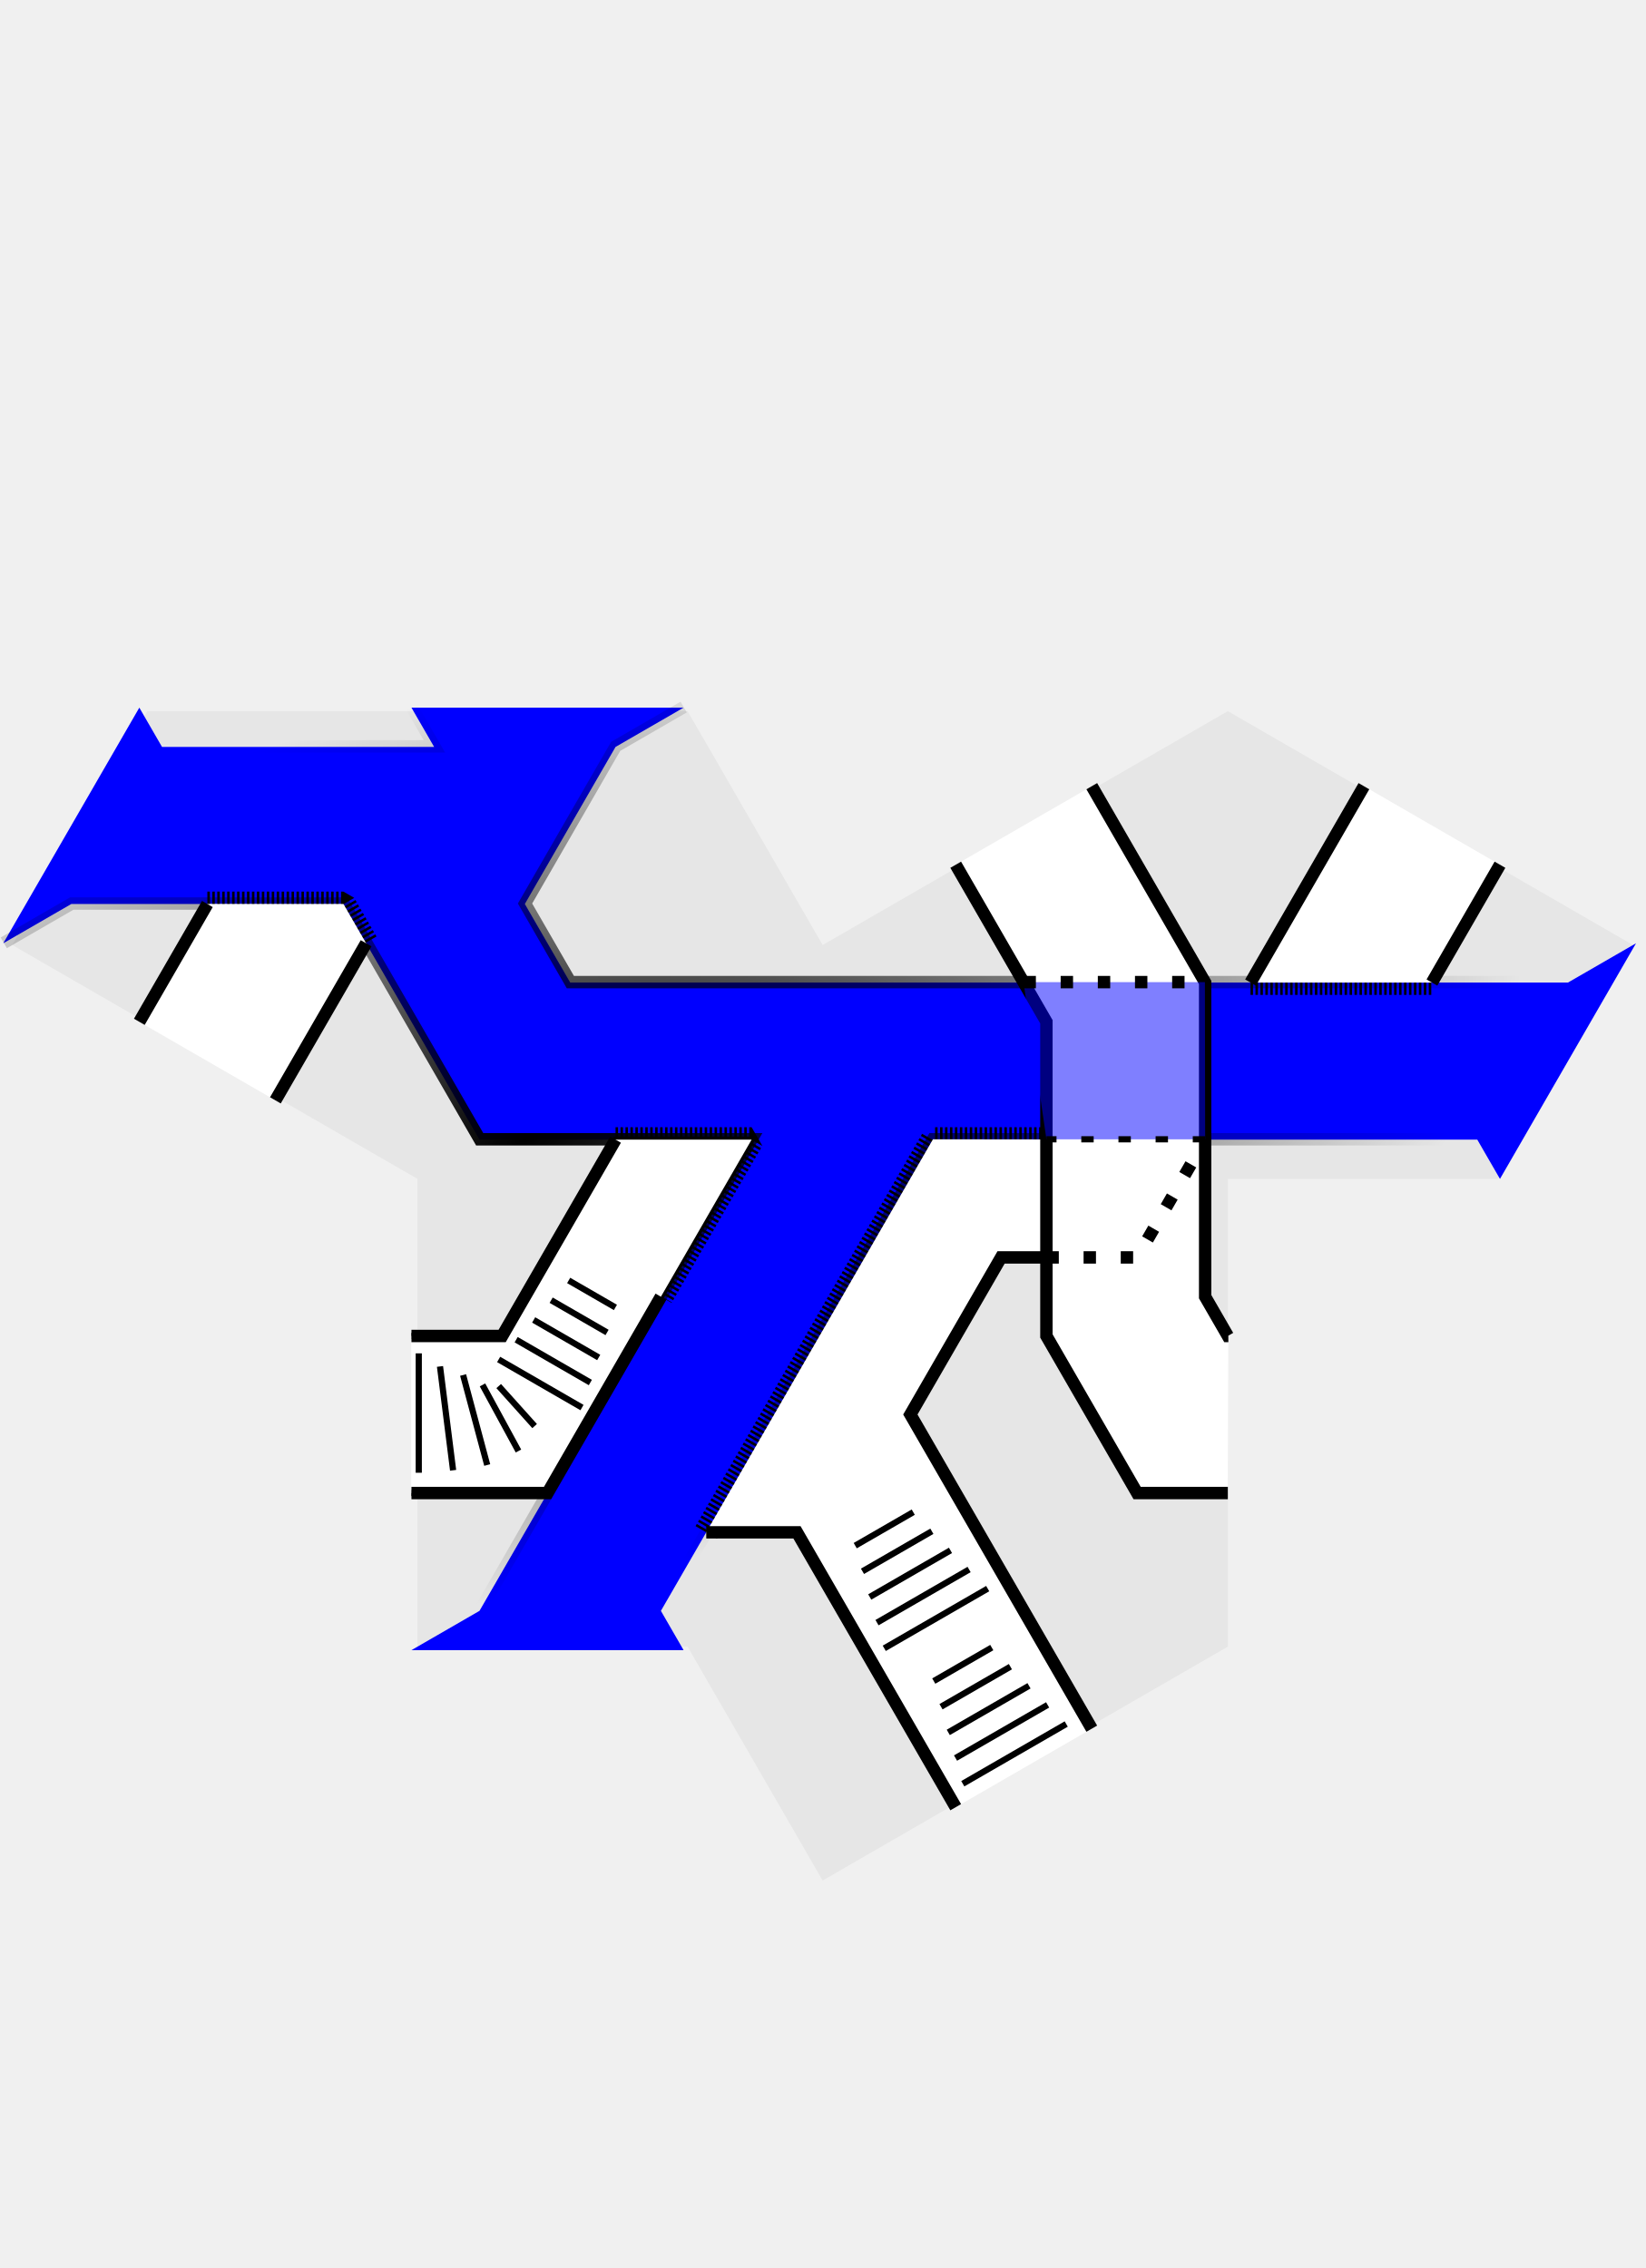
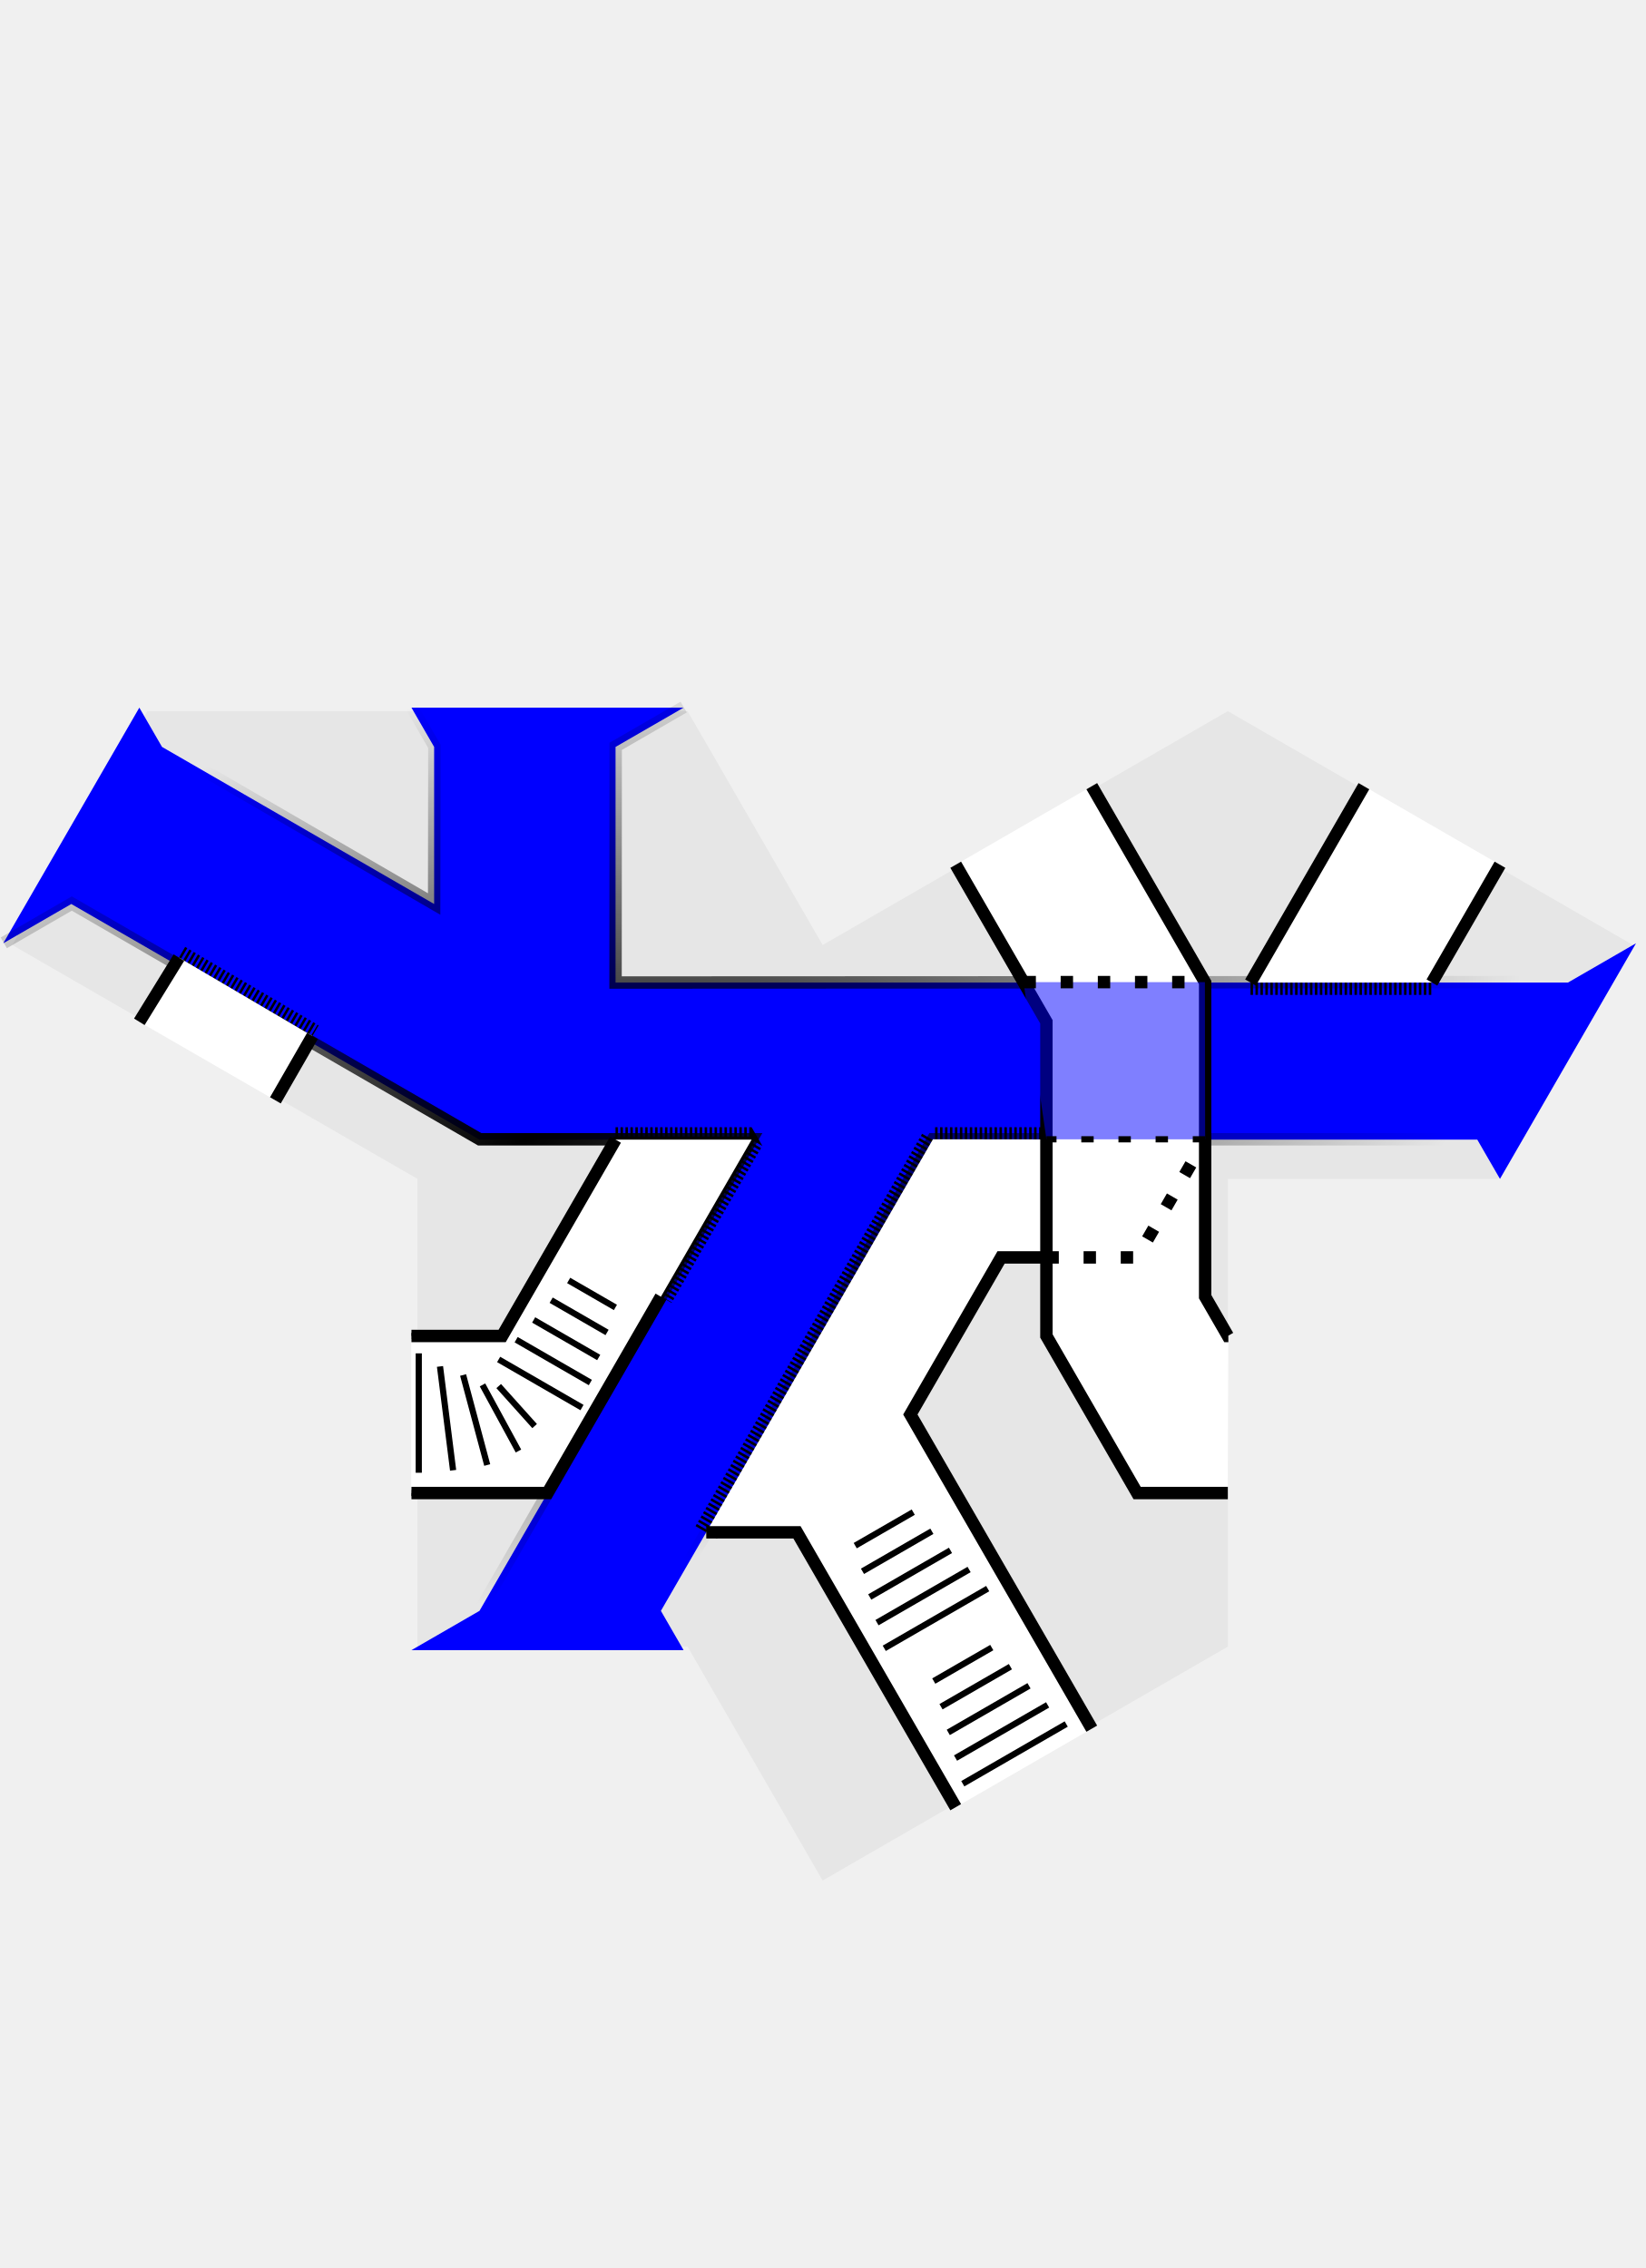
<svg xmlns="http://www.w3.org/2000/svg" xmlns:xlink="http://www.w3.org/1999/xlink" width="132.825mm" height="183.132mm" viewBox="-46.366 -53.116 182.732 96.257" version="1.1" id="svg5">
  <defs id="defs2">
    <linearGradient id="linearGradient935">
      <stop style="stop-color:#000000;stop-opacity:1;" offset="0" id="stop931" />
      <stop style="stop-color:#000000;stop-opacity:0;" offset="1" id="stop933" />
    </linearGradient>
    <radialGradient xlink:href="#linearGradient935" id="radialGradient937" cx="54.456" cy="2.869" fx="54.456" fy="2.869" r="52.977" gradientTransform="matrix(0.9117069,0.213867,-0.487994,2.080302,60.03804,30.46122)" gradientUnits="userSpaceOnUse" />
  </defs>
  <g id="layer1" transform="translate(-24.41474,76.56603)">
    <g id="g1594">
      <g id="g443" transform="matrix(0,-1,-1,0,84.41476,27.35703)">
        <path style="opacity:1;fill:#e6e6e6;stroke:none;stroke-width:2;stroke-opacity:1;stop-color:#000000" d="M 103.923,60 129.904,105 155.885,90 V 30 l -25.981,-15 25.981,-45 -25.981,-45 -25.981,15 V -30 H 51.962 L 25.981,15 51.962,30 v 30 z" id="border" />
        <g id="dungeon">
-           <path id="path13898" style="fill:#0000ff;fill-opacity:1;stroke:none;stroke-width:1.376;stop-color:#000000" d="m 103.924,-60.223 4.362,2.519 V 2.742 L 55.938,32.965 51.576,30.446 v 30.223 l 4.362,-7.556 52.348,-30.223 v 30.223 l 26.174,15.111 v 30.223 l -4.362,7.556 26.174,-15.111 -4.362,-2.519 V 58.15 l 4.362,2.519 V 30.446 l -4.362,7.556 -17.449,10.074 -8.725,-5.037 V -67.779 l 4.362,-7.556 -26.174,15.111" />
+           <path id="path13898" style="fill:#0000ff;fill-opacity:1;stroke:none;stroke-width:1.376;stop-color:#000000" d="m 103.924,-60.223 4.362,2.519 V 2.742 L 55.938,32.965 51.576,30.446 v 30.223 l 4.362,-7.556 52.348,-30.223 v 30.223 l 26.174,45.334 -4.362,7.556 26.174,-15.111 -4.362,-2.519 -17.449,-30.223 17.449,0 4.362,2.519 V 30.446 l -4.362,7.556 -26.174,0 0,-105.78 4.362,-7.556 -26.174,15.111" />
          <path id="path2230" style="fill:none;stroke:#000000;stroke-width:3.78;stop-color:#000000" d="M 167.058 335.809 L 167.059 335.81 " transform="matrix(0,-0.3639978,-0.3639978,0,234.8816,106.366)" />
          <path style="fill:none;fill-opacity:0.999;stroke:#000000;stroke-width:2.751;stroke-linejoin:bevel;stroke-miterlimit:4;stroke-dasharray:0.275, 0.275;stroke-dashoffset:0;stop-color:#000000" d="M 64.663,27.927 108.286,2.742 V -12.37" id="path1749" />
-           <path id="path2106" style="fill:none;stroke:url(#radialGradient937);stroke-width:1.376;stop-color:#000000;fill-opacity:1" d="m 103.957,-60.175 4.365,2.517 V 2.75 L 55.941,32.953 51.576,30.436 m 0,30.204 4.365,-7.551 52.381,-30.204 v 30.204 l 26.191,15.102 v 30.204 l -4.365,7.551 m 26.191,-15.102 -4.365,-2.517 V 58.123 l 4.365,2.517 m 0,-30.204 -4.365,7.551 -17.46,10.068 -8.73,-5.034 V -67.726 l 4.365,-7.551" />
+           <path id="path2106" style="fill:none;fill-opacity:1;stroke:url(#radialGradient937);stroke-width:1.376;stop-color:#000000" d="m 103.957,-60.175 4.365,2.517 V 2.75 L 55.941,32.953 51.576,30.436 m 0,30.204 4.365,-7.551 52.381,-30.204 v 30.204 l 26.191,45.305 -4.365,7.551 m 26.191,-15.102 -4.365,-2.517 -17.514,-30.176 17.514,-0.027 4.365,2.517 m 0,-30.204 -4.365,7.551 -26.238,0.015 0.048,-105.727 4.365,-7.551" />
          <path id="path8780" style="fill:#ffffff;stroke:none;stroke-width:1.376;stop-color:#000000" d="m 34.127,0.223 30.536,17.63 2e-5,10.074 43.66,-25.178 -0.037,-30.231 -13.087,7.556 V -4.814 L 77.75,5.26 42.851,-14.889" />
          <path id="path3237" style="fill:none;stroke:#000000;stroke-width:1.376;stop-color:#000000" d="M 34.127,0.223 64.663,17.853 V 27.927 M 42.851,-14.889 77.75,5.26 95.199,-4.814 V -19.926 l 13.087,-7.556" />
          <path id="path3245" style="fill:#ffffff;stroke:none;stroke-width:1.376;stop-color:#000000" d="m 69.025,-30 v 10.074 l 17.449,10.074 H 121.373 L 138.822,0.223 147.547,-14.889 125.735,-27.481 H 108.286 90.837 l -4.362,-2.519 v 0 -0.057" />
          <path id="path8372" style="fill:none;stroke:#000000;stroke-width:1.376;stop-color:#000000" d="M 138.822,0.223 121.373,-9.851 H 86.474 L 69.025,-19.926 V -30 M 147.547,-14.889 125.735,-27.481 H 108.286 90.837 l -4.362,-2.519 v 0 -0.057" />
          <path id="path9455" style="fill:#0000ff;fill-opacity:0.5;stroke:none;stroke-width:3.78;stroke-miterlimit:4;stroke-dasharray:3.78, 7.559;stroke-dashoffset:0;stop-color:#000000" transform="matrix(0,-0.3639978,-0.3639978,0,234.8816,106.366)" d="m 312.287,299.724 h 55.351 l 0.077,47.968 h -48.434" />
          <path id="path14227" style="fill:none;stroke:#000000;stroke-width:3.78;stop-color:#000000;stroke-miterlimit:4;stroke-dasharray:3.78,7.559;stroke-dashoffset:0" d="M 319.282 383.746 L 346.957 383.746 L 367.715 347.793 " transform="matrix(0,-0.3639978,-0.3639978,0,234.8816,106.366)" />
          <path style="fill:none;fill-opacity:0.5;stroke:#000000;stroke-width:1.89;stroke-miterlimit:4;stroke-dasharray:3.78, 7.559;stroke-dashoffset:0;stop-color:#000000" d="M 367.715,347.692 H 319.281" transform="matrix(0,-0.3639978,-0.3639978,0,234.8816,106.366)" id="path14505" />
          <path style="fill:none;fill-opacity:0.5;stroke:#000000;stroke-width:3.78;stroke-miterlimit:4;stroke-dasharray:3.78, 7.559;stroke-dashoffset:0;stop-color:#000000" d="m 312.287,299.724 h 55.351" transform="matrix(0,-0.3639978,-0.3639978,0,234.8816,106.366)" id="path14408" />
          <path style="fill:none;fill-opacity:0.999;stroke:#000000;stroke-width:2.751;stop-color:#000000;stroke-miterlimit:4;stroke-dasharray:0.275, 0.275;stroke-dashoffset:0;stroke-linejoin:bevel" d="M 108.286,38.002 V 22.89 L 90.837,32.965" id="path1615" />
-           <path style="fill:none;fill-opacity:0.999;stroke:#000000;stroke-width:2.751;stroke-linejoin:bevel;stroke-miterlimit:4;stroke-dasharray:0.275, 0.275;stroke-dashoffset:0;stop-color:#000000" d="M 134.46,83.336 V 68.225 l -4.362,-2.519" id="path1864" />
+           <path style="fill:none;fill-opacity:0.999;stroke:#000000;stroke-width:2.751;stroke-linejoin:bevel;stroke-miterlimit:4;stroke-dasharray:0.275, 0.275;stroke-dashoffset:0;stop-color:#000000" d="M 128.505,86.497 119.795,71.67" id="path1864" />
          <path style="fill:none;fill-opacity:0.999;stroke:#000000;stroke-width:2.751;stroke-linejoin:bevel;stroke-miterlimit:4;stroke-dasharray:0.275, 0.275;stroke-dashoffset:0;stop-color:#000000" d="M 125.735,-32.519 V -52.667" id="path1866" />
        </g>
        <path style="fill:#ffffff;stroke:none;stroke-width:0.688;stop-color:#000000" d="M 147.547,-45.112 125.735,-32.519 v -20.149 l 13.087,-7.556" id="path7408" />
-         <path style="fill:#ffffff;stroke:none;stroke-width:0.688;stop-color:#000000" d="m 112.648,75.78 17.449,-10.074 4.362,2.519 v 15.111 l -13.087,7.556" id="path7640" />
+         <path style="fill:#ffffff;stroke:none;stroke-width:0.688;stop-color:#000000" d="m 112.648,75.78 7.147,-4.11 8.71,14.827 -7.132,4.395" id="path7640" />
        <path style="fill:#ffffff;stroke:#000000;stroke-width:0.688;stop-color:#000000" d="M 86.474,60.669 V 50.595 L 108.286,38.002 V 22.89 L 69.025,45.557 v 15.111" id="path7642" />
-         <path style="fill:none;stroke:#000000;stroke-width:1.376;stop-color:#000000" d="m 112.648,75.78 17.449,-10.074 m 4.362,17.63 -13.087,7.556" id="path7742" />
+         <path style="fill:none;stroke:#000000;stroke-width:1.376;stop-color:#000000" d="m 112.648,75.78 7.147,-4.11 m 8.71,14.827 -7.132,4.395" id="path7742" />
        <path style="fill:none;stroke:#000000;stroke-width:1.376;stop-color:#000000" d="M 147.547,-45.112 125.735,-32.519 m 0,-20.149 13.087,-7.556" id="path8160" />
        <path style="fill:#ffffff;stroke:none;stroke-width:0.688;stop-color:#000000" d="M 86.474,60.669 V 50.595 L 108.286,38.002 V 22.89 L 69.025,45.557 v 15.111" id="path14700" />
        <path style="fill:none;stroke:#000000;stroke-width:1.376;stop-color:#000000" d="M 86.474,60.669 V 50.595 L 108.286,38.002 M 69.025,60.669 V 45.557 L 90.837,32.965" id="path14702" />
        <rect style="fill:none;fill-opacity:0.5;stroke:none;stroke-width:1.376;stroke-miterlimit:4;stroke-dasharray:1.376, 2.751;stroke-dashoffset:0;stop-color:#000000" id="rect15114" width="10.074" height="17.449" x="-60.669" y="-86.474" transform="matrix(0,-1,-1,0,0,0)" />
        <path id="path4909" style="fill:none;stroke:#000000;stroke-width:0.688;stop-color:#000000" d="M 36.736,-0.564 43.369,-12.052 m 2.123,2.067 -5.905,10.227 m 2.851,0.806 5.177,-8.966 m 2.123,2.067 -4.449,7.706 m 2.851,0.806 3.721,-6.445" />
        <path id="path15306" style="fill:none;stroke:#000000;stroke-width:0.688;stop-color:#000000" d="M 84.546,59.857 H 71.28 m 0.273,-3.814 11.537,1.456 M 82.14,54.934 72.139,52.255 m 1.557,-3.47 7.342,3.994 m -0.129,-1.8 -4.443,-3.988" />
        <path id="path15308" style="fill:none;stroke:#000000;stroke-width:0.688;stop-color:#000000" d="M 51.778,8.158 58.411,-3.33 M 60.534,-1.264 54.63,8.964 m 2.851,0.806 5.177,-8.966 m 2.123,2.067 -4.449,7.706 m 2.851,0.806 3.721,-6.445" />
        <path id="path15310" style="fill:none;stroke:#000000;stroke-width:0.688;stop-color:#000000" d="m 83.866,50.985 -5.344,-9.256 m 2.781,-0.928 4.758,8.24 m 2.194,-1.944 -4.171,-7.224 m 2.781,-0.928 3.584,6.208 m 2.194,-1.944 -2.998,-5.192" />
      </g>
    </g>
  </g>
</svg>
